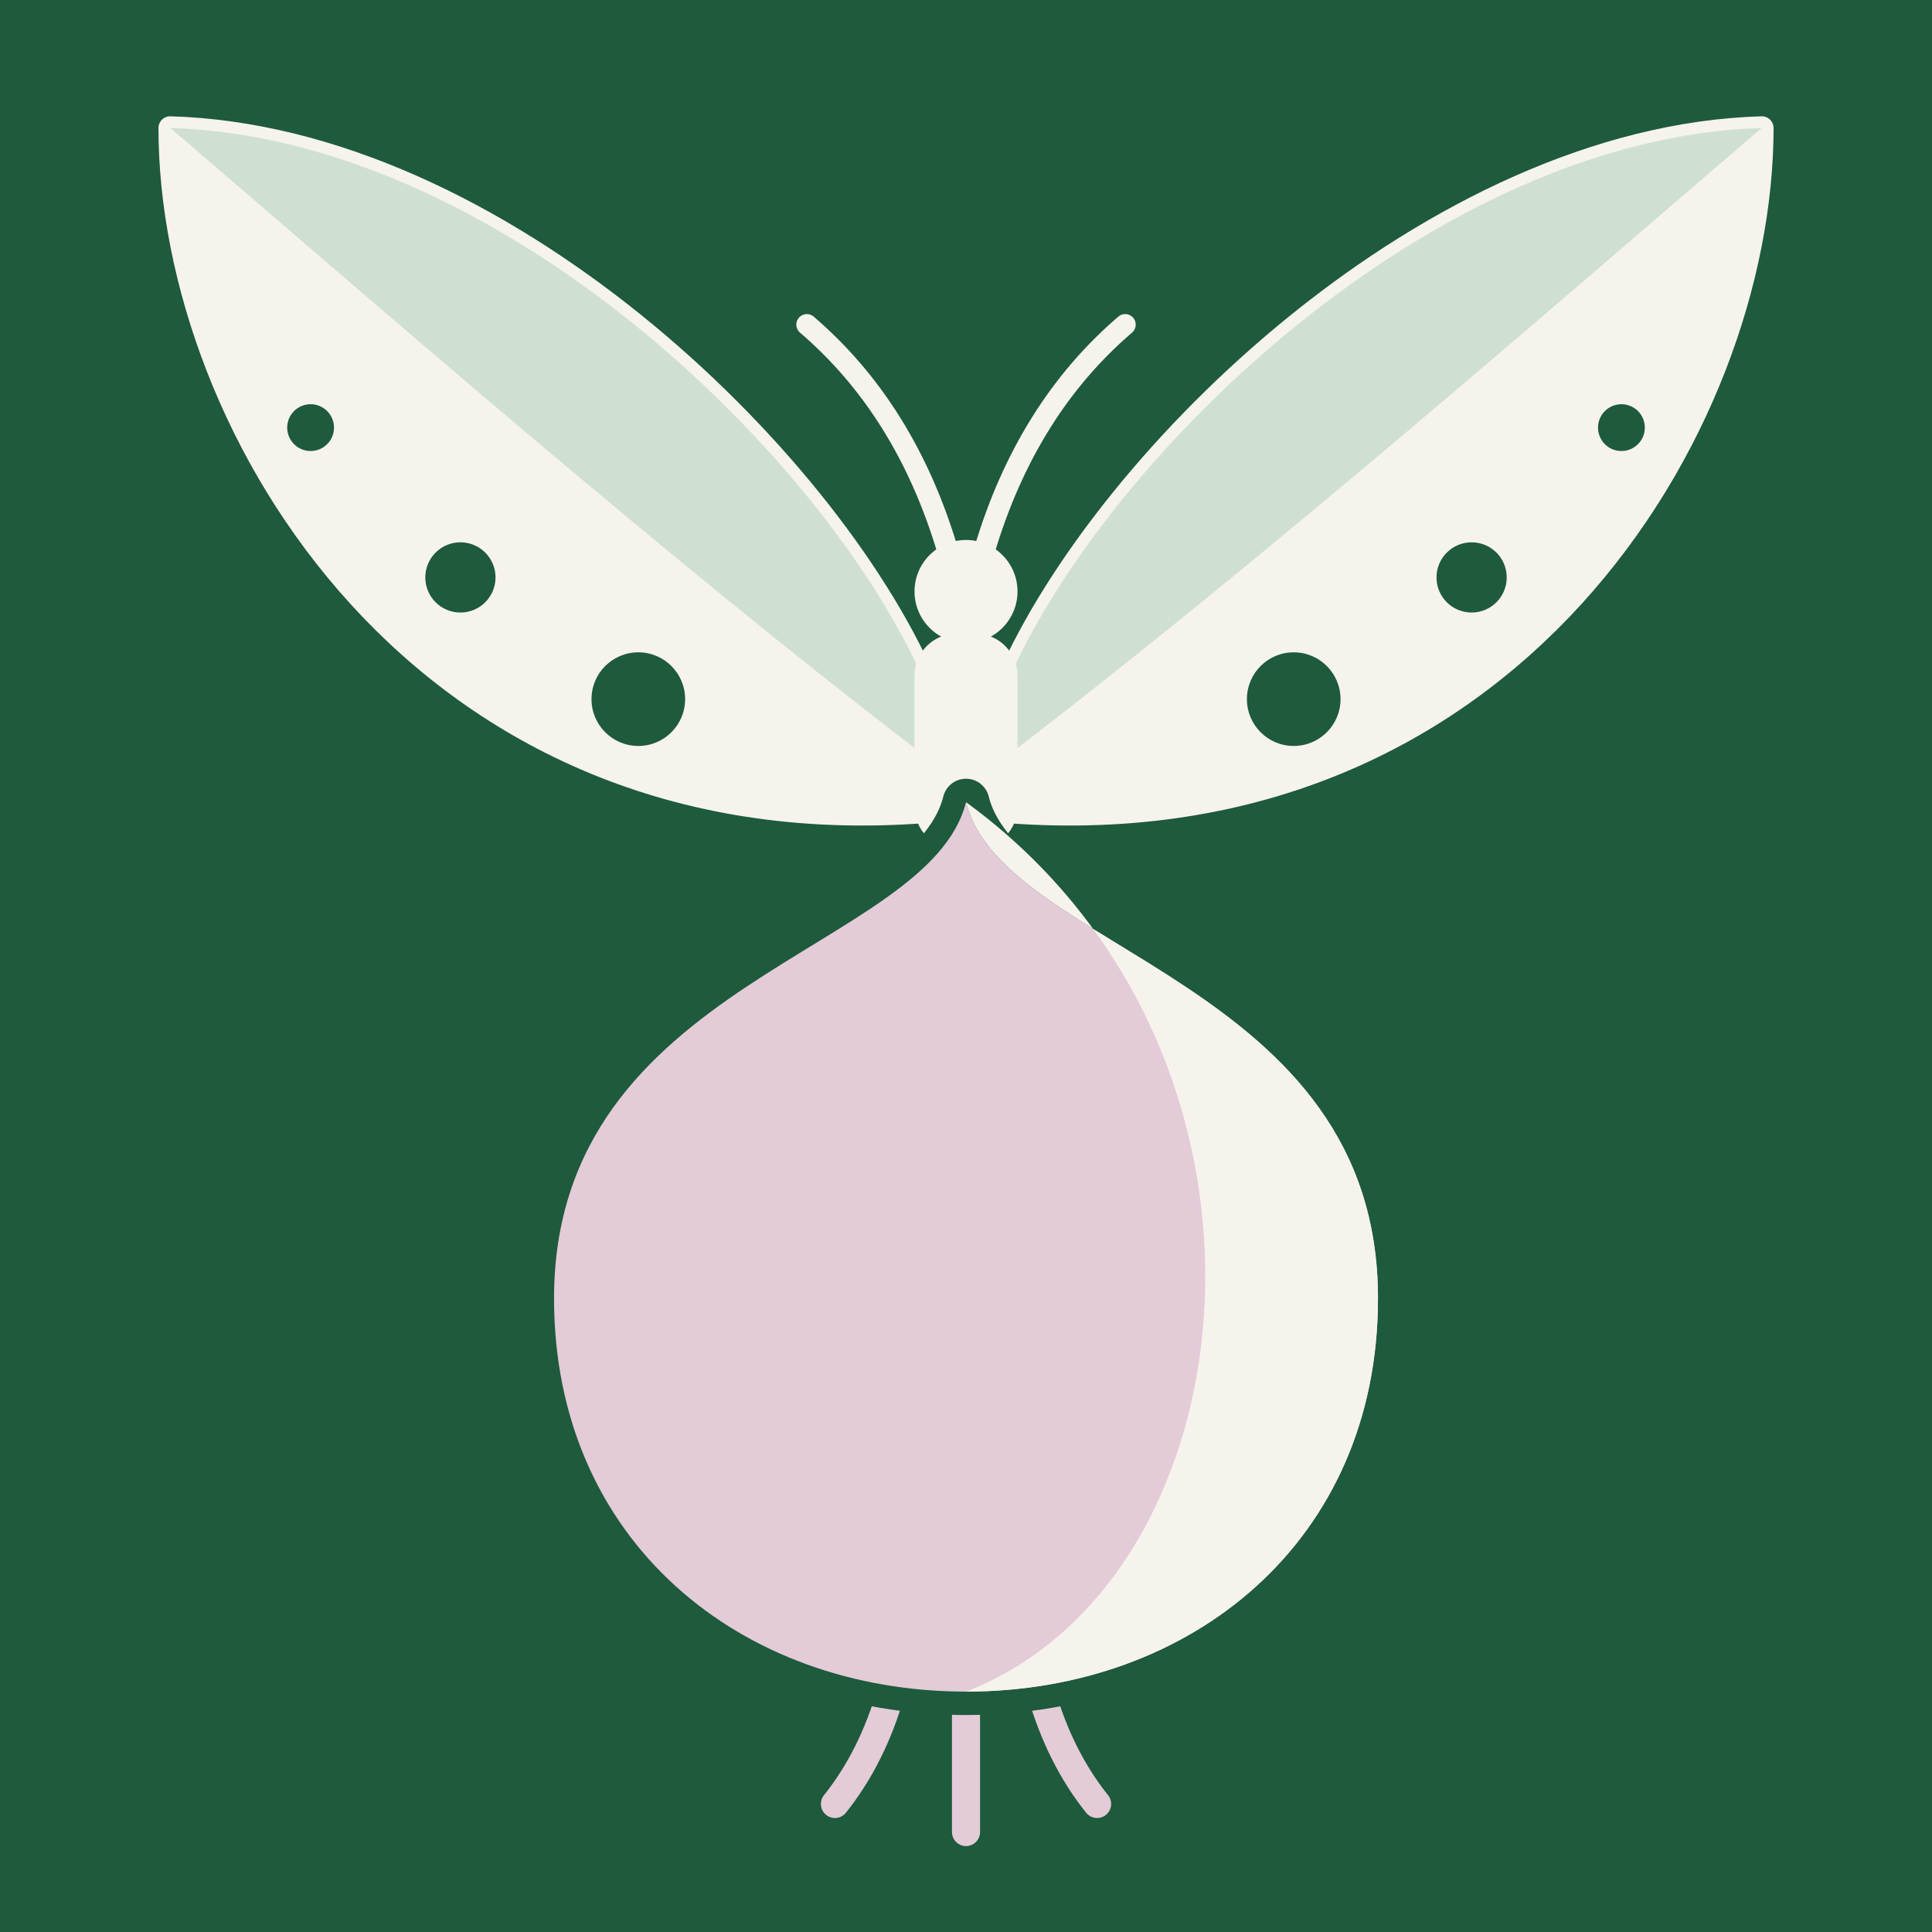
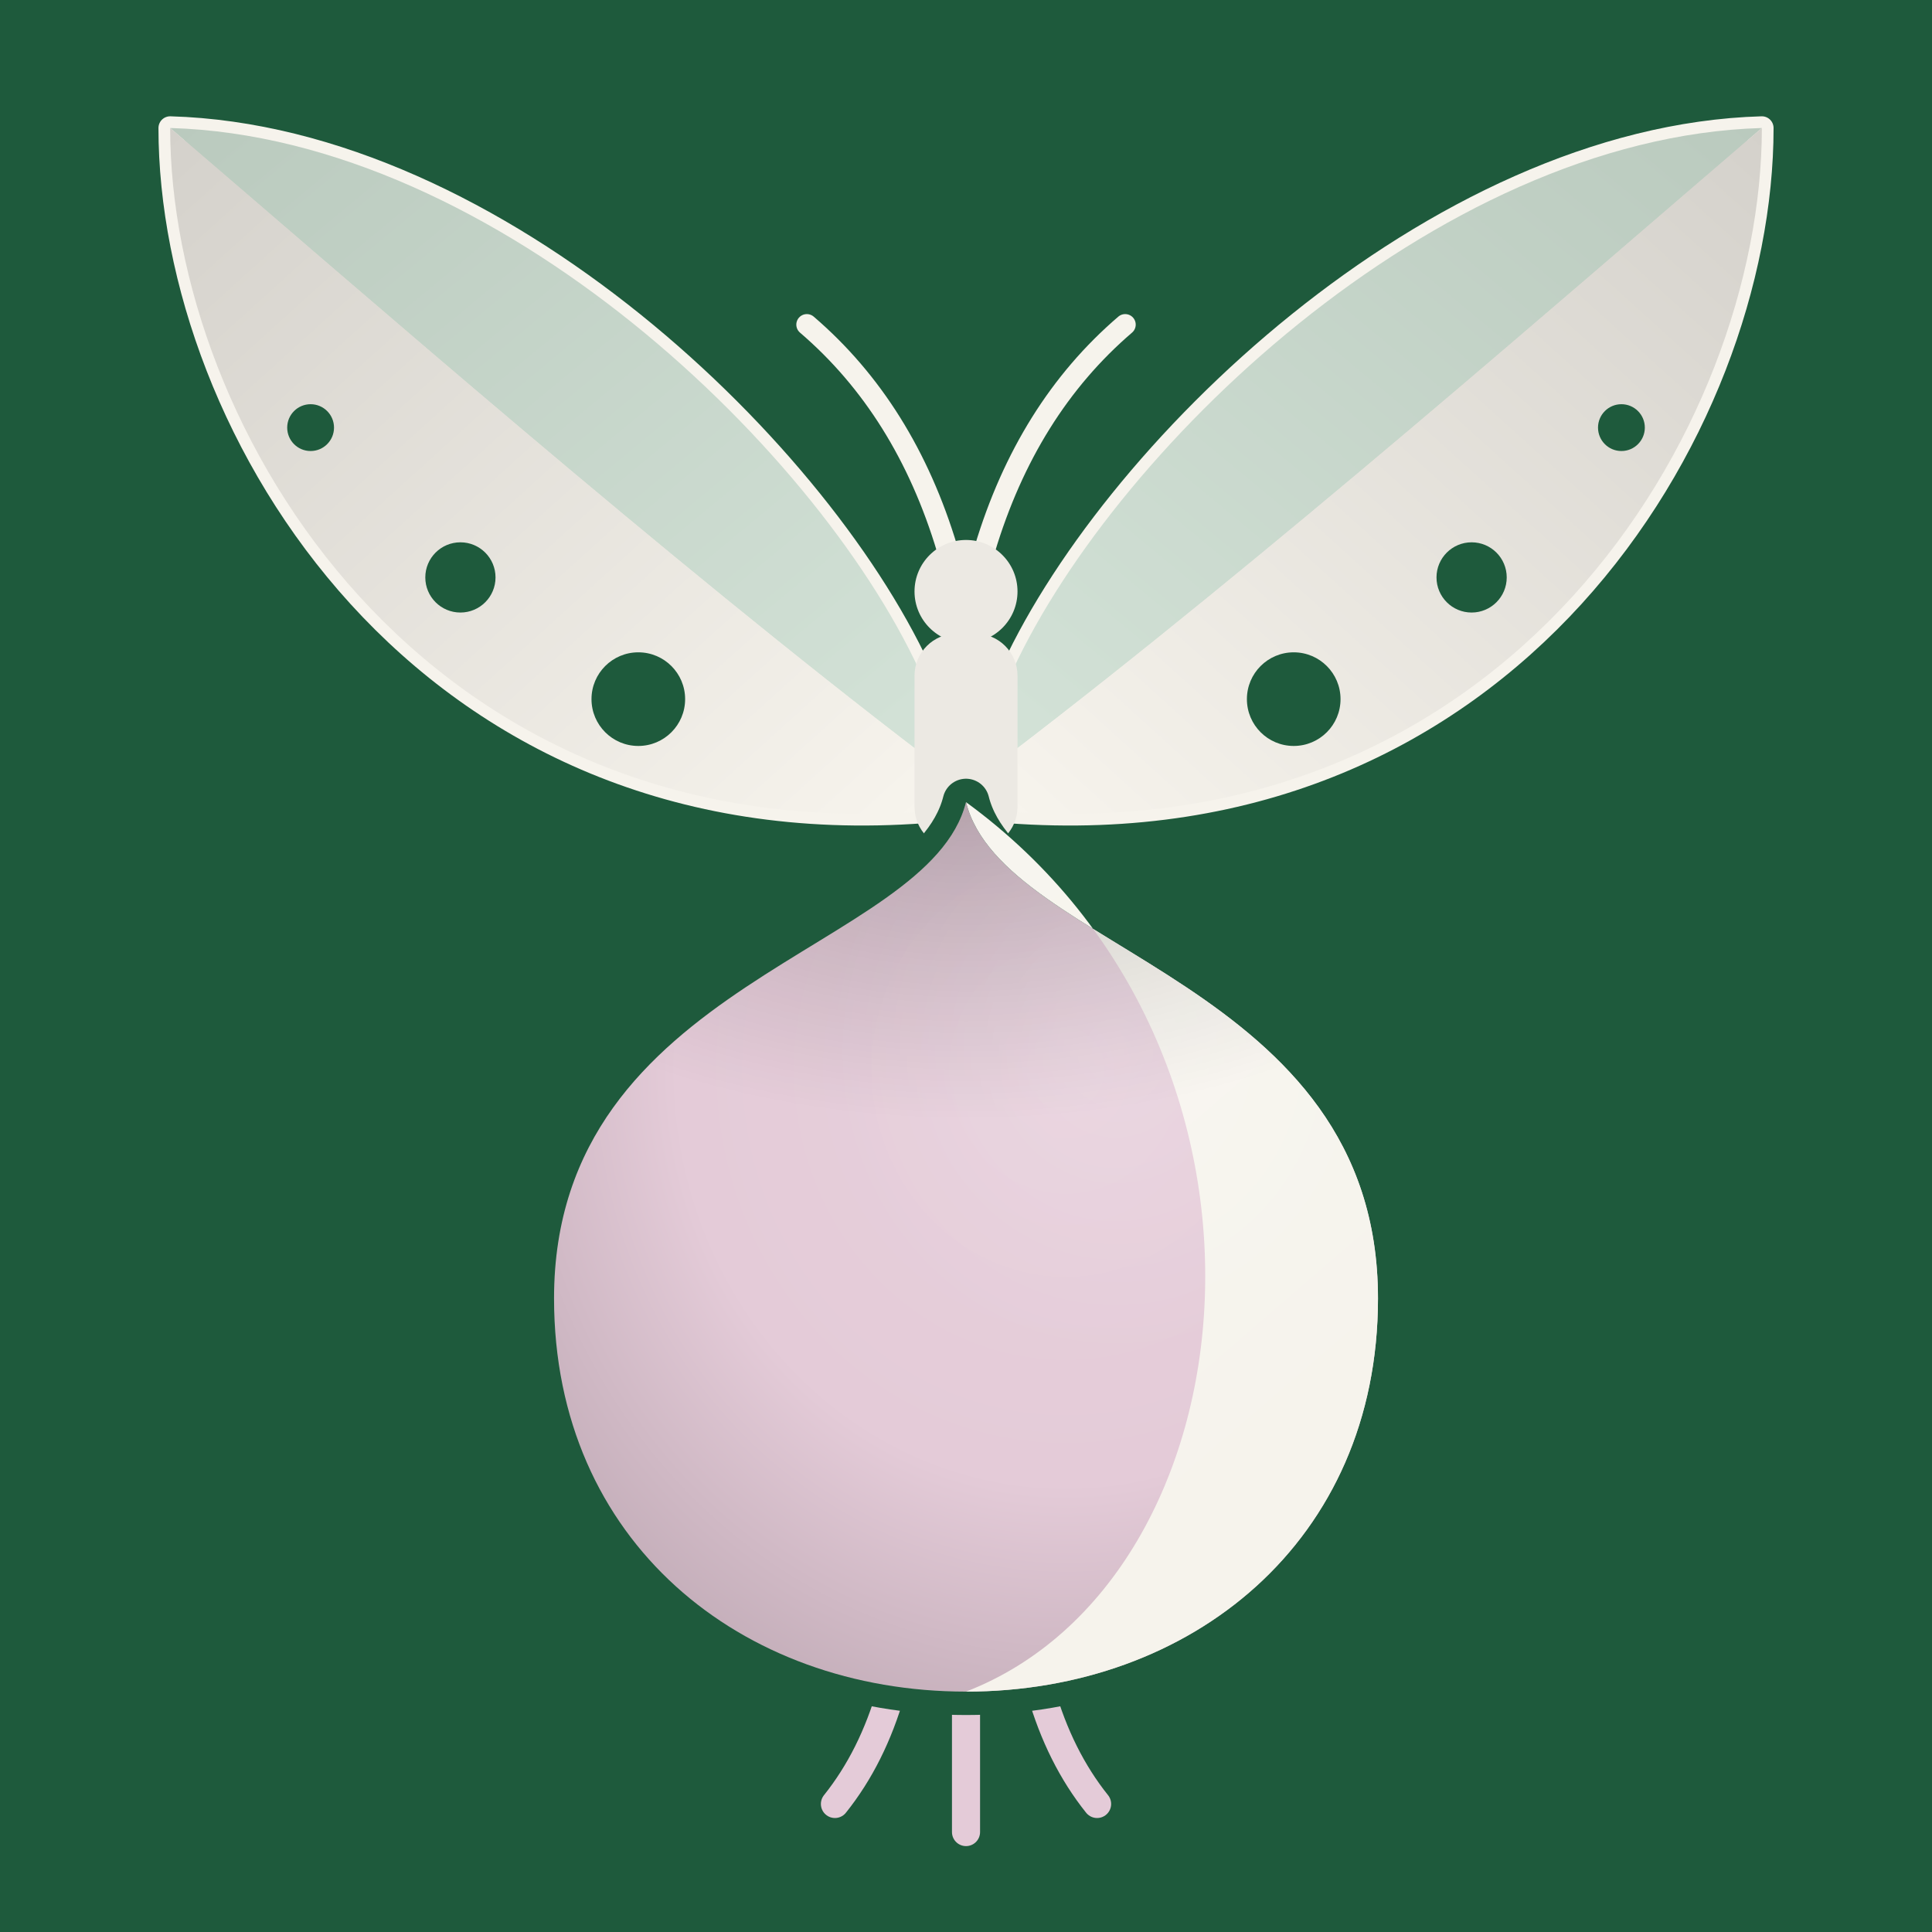
<svg xmlns="http://www.w3.org/2000/svg" viewBox="0 0 512 512" width="512" height="512">
  <rect width="512" height="512" fill="#1E5A3C" />
  <g transform="translate(-61.60 -85.18) scale(1.24064)">
-     <path d="M 247 214 C 226 166, 156 98, 86 96 C 86 160, 140 250, 247 242 Z" fill="#F6F3EC" stroke="#F6F3EC" stroke-width="5" stroke-linejoin="round" />
-     <path d="M 247 214 C 226 166, 156 98, 86 96 C 128 132, 192 188, 247 230 Z" fill="#CFE0D3" />
-     <path d="M 86 96 C 86 160, 140 250, 247 242 L 247 230 C 192 188, 128 132, 86 96 Z" fill="#F6F3EC" />
+     <defs>
+       <linearGradient id="gWd" x1="1" y1="1" x2="0" y2="0">
+         <stop offset="0" stop-color="#F7F4ED" />
+         <stop offset="1" stop-color="#D4D1CB" />
+       </linearGradient>
+       <linearGradient id="gWl" x1="1" y1="1" x2="0" y2="0">
+         <stop offset="0" stop-color="#D3E2D7" />
+         <stop offset="1" stop-color="#BACABE" />
+       </linearGradient>
+       <radialGradient id="gB" cx="0.62" cy="0.30" r="0.85">
+         <stop offset="0" stop-color="#E7D0DC" />
+         <stop offset="0.55" stop-color="#E4CBD8" />
+         <stop offset="1" stop-color="#BBA6B1" />
+       </radialGradient>
+       <linearGradient id="gBl" x1="0" y1="0" x2="0.4" y2="1">
+         <stop offset="0" stop-color="#F7F5EF" />
+         <stop offset="1" stop-color="#F6F3EC" />
+       </linearGradient>
+       <radialGradient id="gS" cx="0.5" cy="0" r="0.6">
+         <stop offset="0" stop-color="#000" stop-opacity="0.22" />
+         <stop offset="1" stop-color="#000" stop-opacity="0" />
+       </radialGradient>
+       <radialGradient id="gH" cx="0.68" cy="0.28" r="0.35">
+         <stop offset="0" stop-color="#FFF" stop-opacity="0.16" />
+         <stop offset="1" stop-color="#FFF" stop-opacity="0" />
+       </radialGradient>
+       <clipPath id="cB">
+         <path d="M 256 240 C 264 272, 344 278, 344 346 C 344 398, 304 430, 256 430 C 208 430, 168 398, 168 346 C 168 278, 248 272, 256 240 Z" />
+       </clipPath>
+     </defs>
+     <path d="M 247 214 C 226 166, 156 98, 86 96 C 86 160, 140 250, 247 242 Z" fill="url(#gWd)" stroke="#F6F3EC" stroke-width="5" stroke-linejoin="round" />
+     <path d="M 247 214 C 226 166, 156 98, 86 96 C 128 132, 192 188, 247 230 Z" fill="url(#gWl)" />
+     <path d="M 86 96 C 86 160, 140 250, 247 242 L 247 230 C 192 188, 128 132, 86 96 Z" fill="url(#gWd)" />
    <circle cx="186" cy="218" r="10" fill="#1E5A3C" />
    <circle cx="148" cy="192" r="7.5" fill="#1E5A3C" />
    <circle cx="116" cy="160" r="5" fill="#1E5A3C" />
    <path d="M 252 186 C 246 166, 236 150, 222 138" stroke="#F6F3EC" stroke-width="4.5" stroke-linecap="round" fill="none" />
    <g transform="translate(512 0) scale(-1 1)">
-       <path d="M 247 214 C 226 166, 156 98, 86 96 C 86 160, 140 250, 247 242 Z" fill="#F6F3EC" stroke="#F6F3EC" stroke-width="5" stroke-linejoin="round" />
-       <path d="M 247 214 C 226 166, 156 98, 86 96 C 128 132, 192 188, 247 230 Z" fill="#CFE0D3" />
-       <path d="M 86 96 C 86 160, 140 250, 247 242 L 247 230 C 192 188, 128 132, 86 96 Z" fill="#F6F3EC" />
+       <path d="M 247 214 C 226 166, 156 98, 86 96 C 86 160, 140 250, 247 242 Z" fill="url(#gWd)" stroke="#F6F3EC" stroke-width="5" stroke-linejoin="round" />
+       <path d="M 247 214 C 226 166, 156 98, 86 96 C 128 132, 192 188, 247 230 Z" fill="url(#gWl)" />
+       <path d="M 86 96 C 86 160, 140 250, 247 242 L 247 230 C 192 188, 128 132, 86 96 Z" fill="url(#gWd)" />
      <circle cx="186" cy="218" r="10" fill="#1E5A3C" />
      <circle cx="148" cy="192" r="7.5" fill="#1E5A3C" />
      <circle cx="116" cy="160" r="5" fill="#1E5A3C" />
      <path d="M 252 186 C 246 166, 236 150, 222 138" stroke="#F6F3EC" stroke-width="4.5" stroke-linecap="round" fill="none" />
    </g>
-     <rect fill="#F6F3EC" x="245" y="204" width="22" height="46" rx="9" />
+     <rect fill="#ECE9E3" x="245" y="204" width="22" height="46" rx="9" />
    <path d="M 240 430 Q 236 444, 228 454 M 256 431 L 256 460 M 272 430 Q 276 444, 284 454" stroke="#E4CBD8" stroke-width="6" stroke-linecap="round" fill="none" />
-     <path d="M 256 240 C 264 272, 344 278, 344 346 C 344 398, 304 430, 256 430 C 208 430, 168 398, 168 346 C 168 278, 248 272, 256 240 Z" fill="#E4CBD8" stroke="#1E5A3C" stroke-width="10" stroke-linejoin="round" paint-order="stroke" />
-     <path d="M 256 240 C 264 272, 344 278, 344 346 C 344 398, 304 430, 256 430 C 318 406, 330 294, 256 240 Z" fill="#F6F3EC" />
-     <circle cx="256" cy="195" r="11" fill="#F6F3EC" />
+     <path d="M 256 240 C 264 272, 344 278, 344 346 C 344 398, 304 430, 256 430 C 208 430, 168 398, 168 346 C 168 278, 248 272, 256 240 Z" fill="none" stroke="#1E5A3C" stroke-width="10" stroke-linejoin="round" />
+     <path d="M 256 240 C 264 272, 344 278, 344 346 C 344 398, 304 430, 256 430 C 208 430, 168 398, 168 346 C 168 278, 248 272, 256 240 Z" fill="url(#gB)" />
+     <path d="M 256 240 C 264 272, 344 278, 344 346 C 344 398, 304 430, 256 430 C 318 406, 330 294, 256 240 Z" fill="url(#gBl)" />
+     <g clip-path="url(#cB)">
+       <rect x="150" y="236" width="212" height="120" fill="url(#gS)" />
+       <path d="M 256 240 C 264 272, 344 278, 344 346 C 344 398, 304 430, 256 430 C 208 430, 168 398, 168 346 C 168 278, 248 272, 256 240 Z" fill="url(#gH)" />
+     </g>
+     <circle cx="256" cy="195" r="11" fill="#ECE9E3" />
  </g>
</svg>
